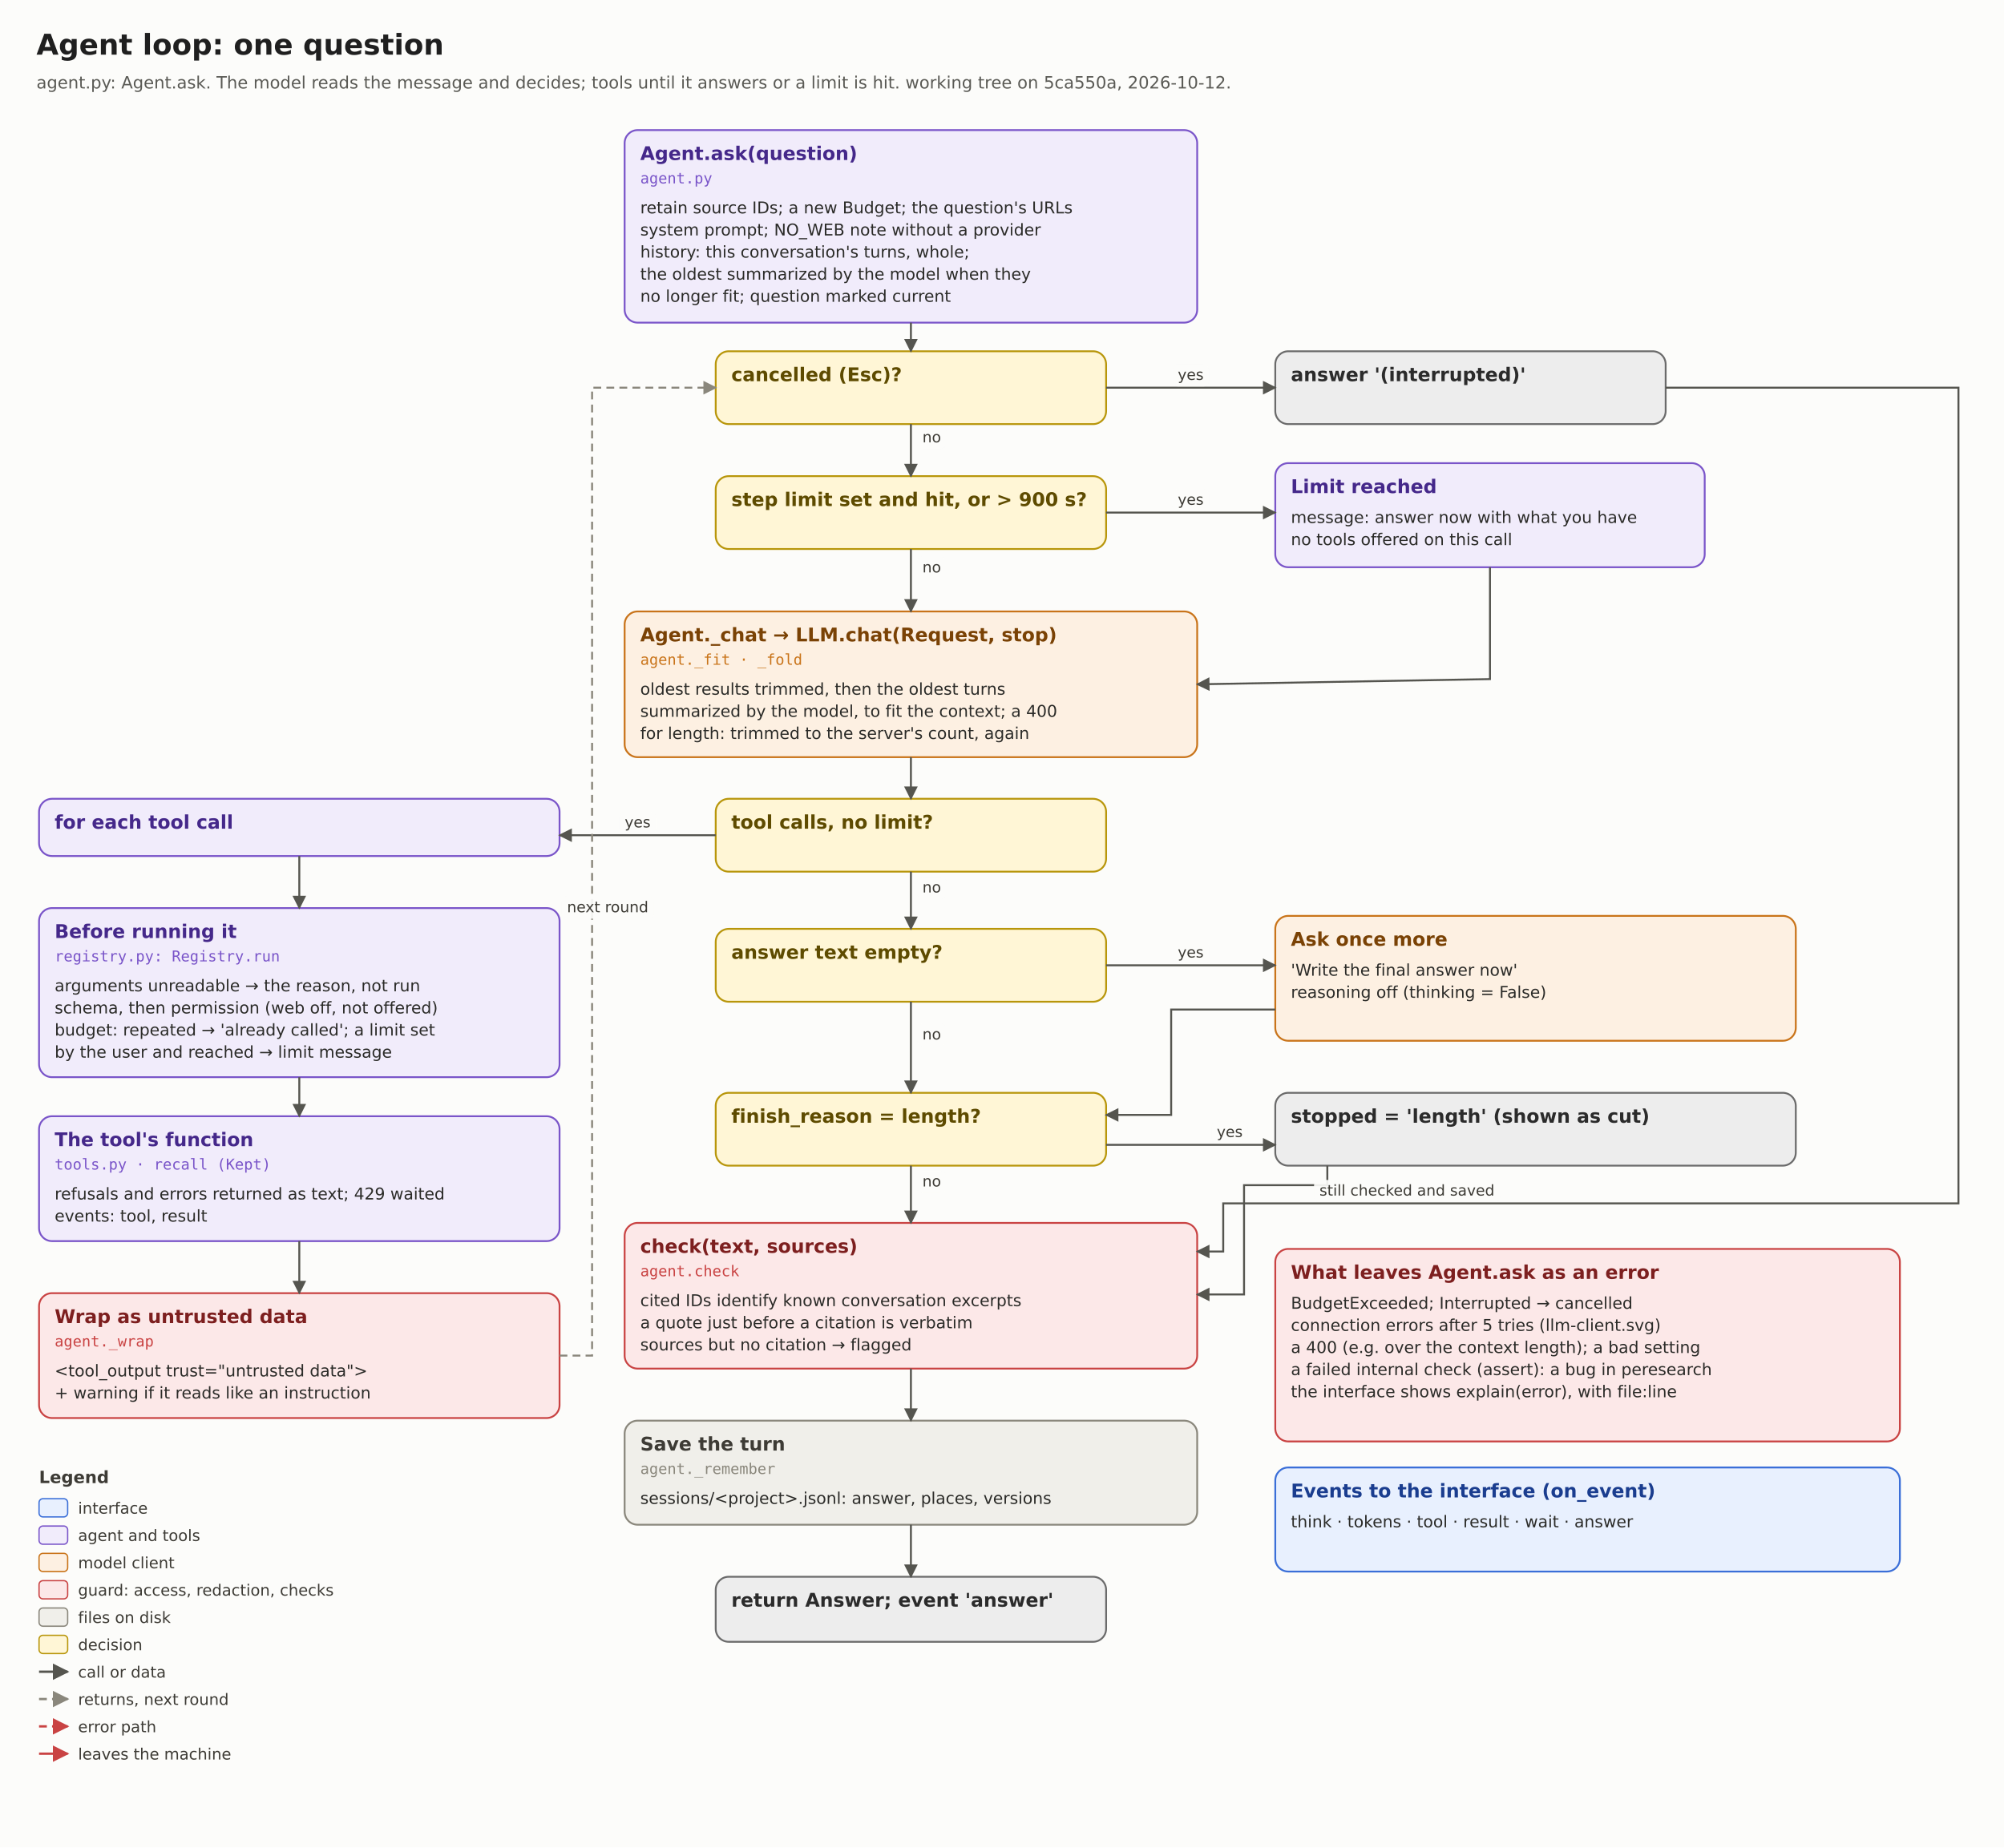
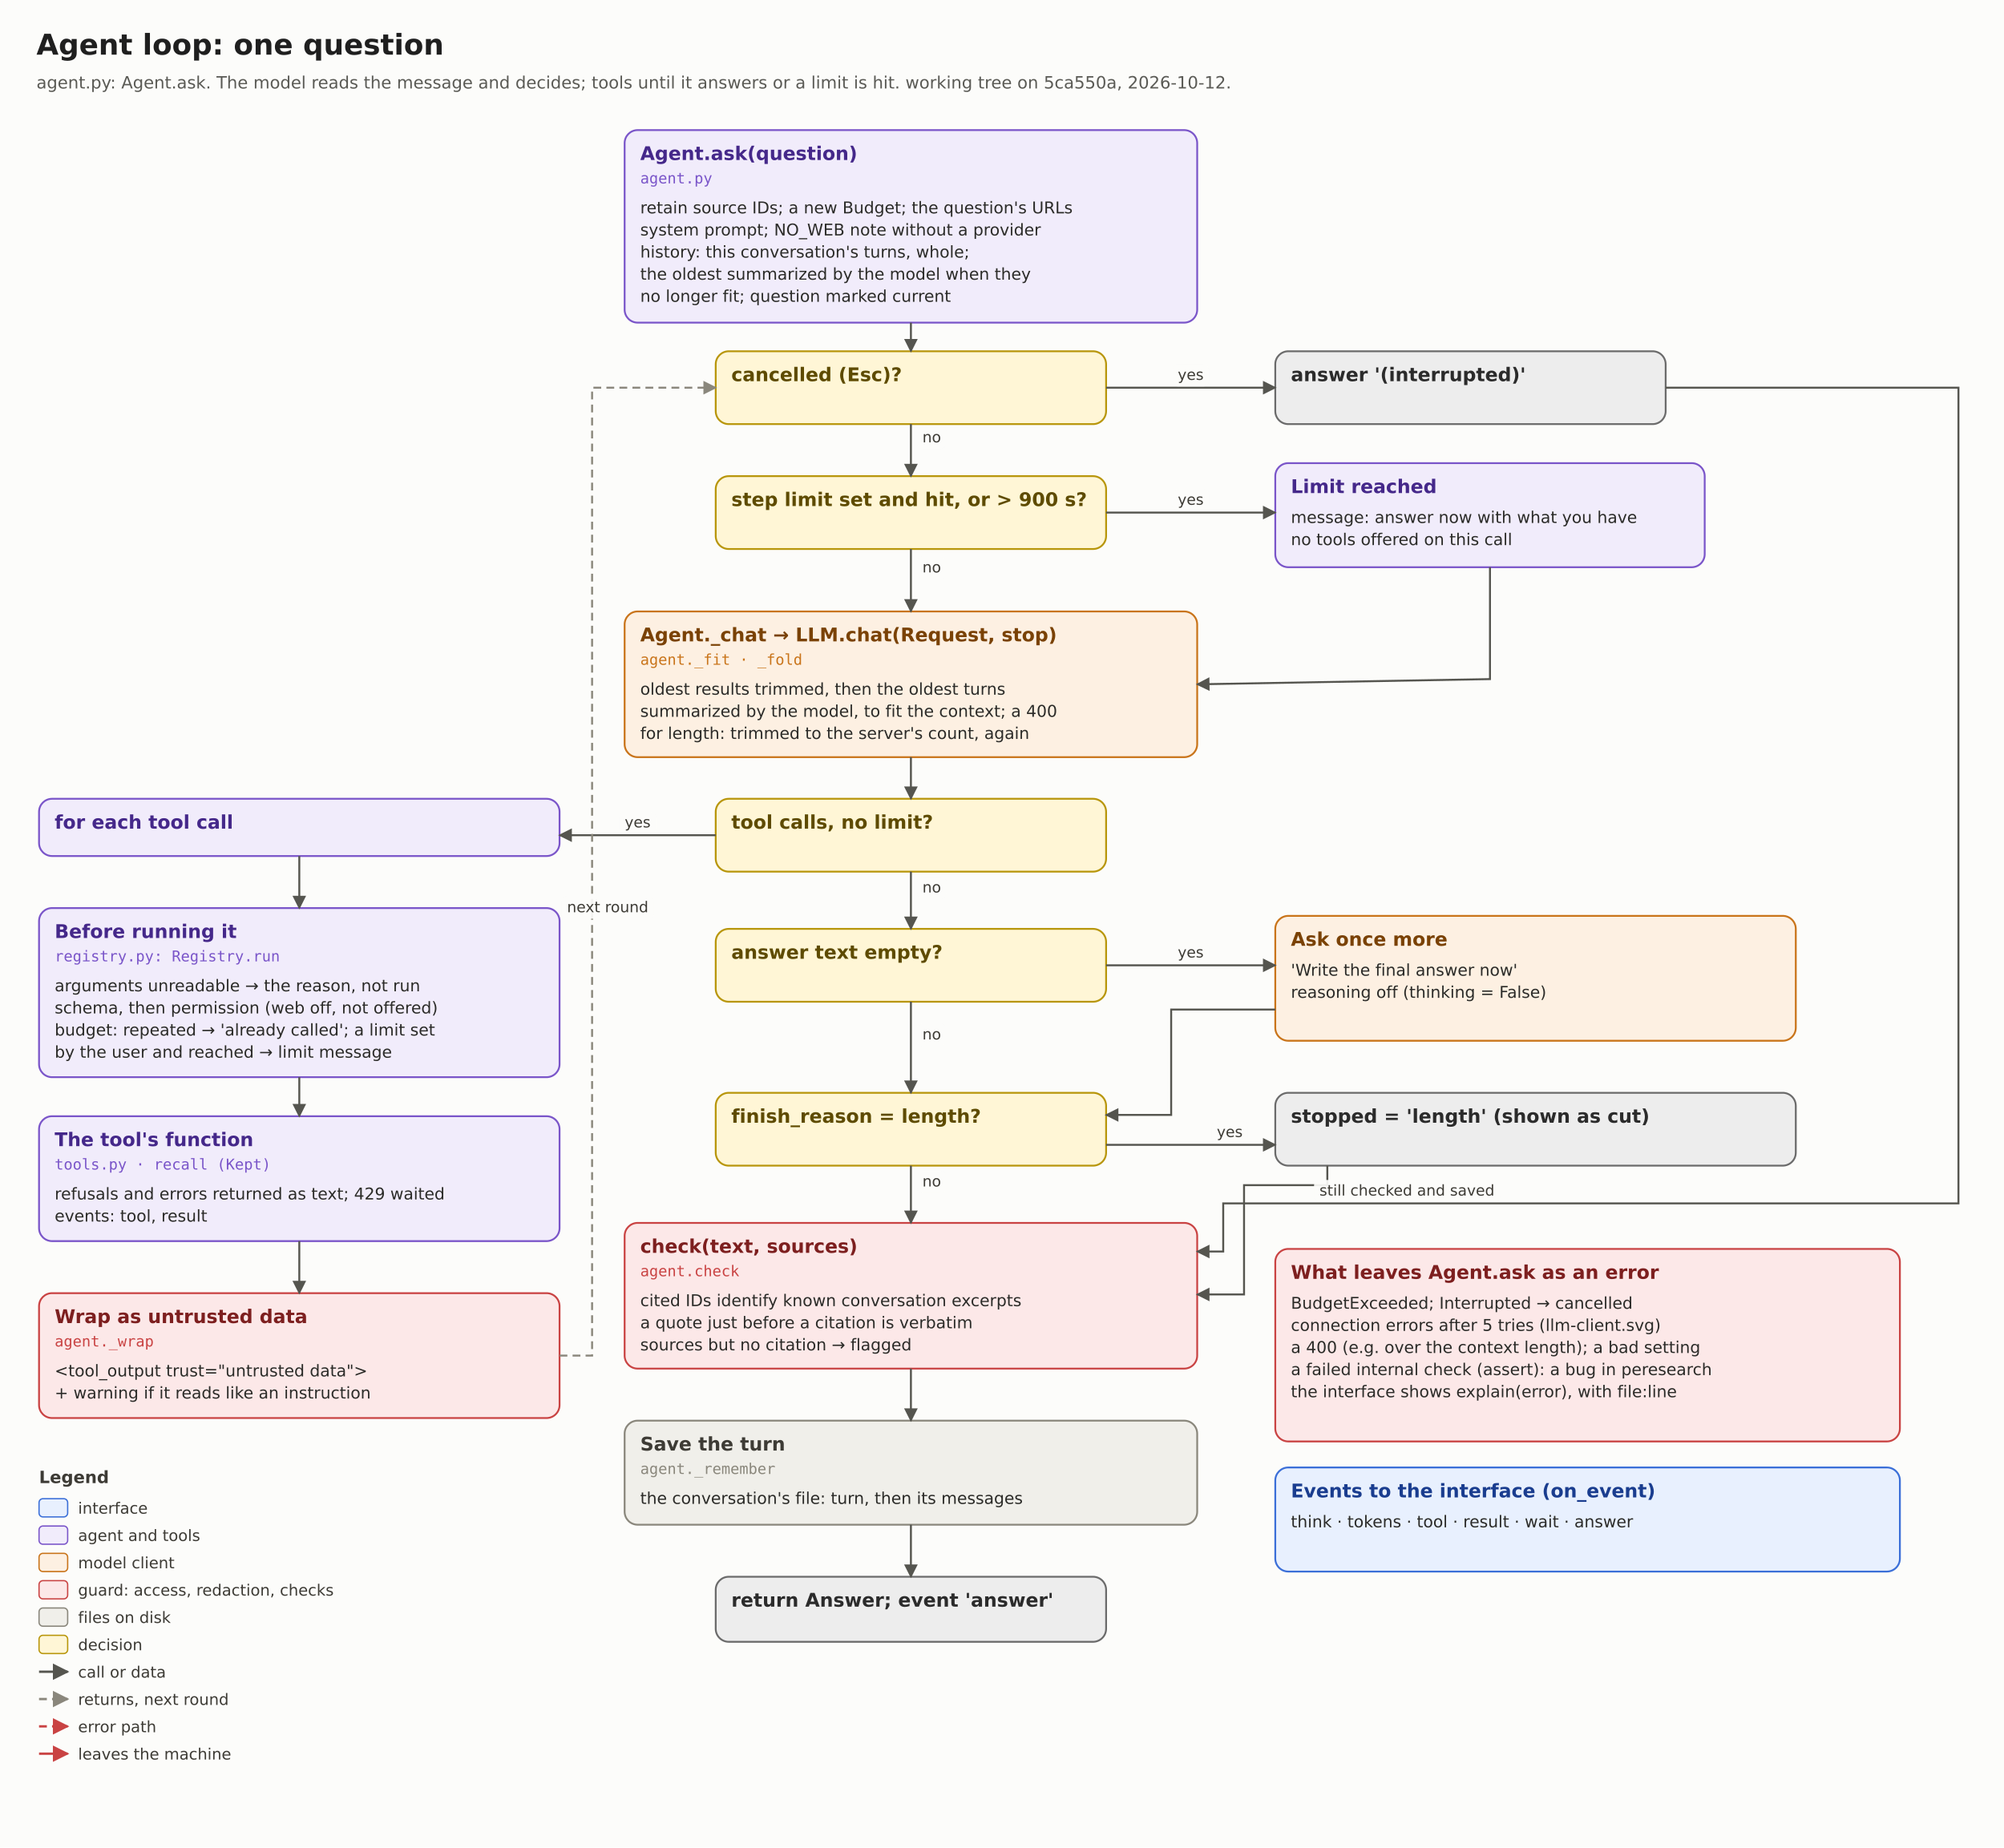
<svg xmlns="http://www.w3.org/2000/svg" width="1540" height="1420" viewBox="0 0 1540 1420">
  <defs>
    <marker id="arrow-flow" viewBox="0 0 10 10" refX="9" refY="5" markerWidth="7" markerHeight="7" orient="auto-start-reverse">
      <path d="M 0 0 L 10 5 L 0 10 z" fill="#55554F" />
    </marker>
    <marker id="arrow-back" viewBox="0 0 10 10" refX="9" refY="5" markerWidth="7" markerHeight="7" orient="auto-start-reverse">
      <path d="M 0 0 L 10 5 L 0 10 z" fill="#8A877C" />
    </marker>
    <marker id="arrow-error" viewBox="0 0 10 10" refX="9" refY="5" markerWidth="7" markerHeight="7" orient="auto-start-reverse">
      <path d="M 0 0 L 10 5 L 0 10 z" fill="#C94343" />
    </marker>
    <marker id="arrow-exit" viewBox="0 0 10 10" refX="9" refY="5" markerWidth="7" markerHeight="7" orient="auto-start-reverse">
      <path d="M 0 0 L 10 5 L 0 10 z" fill="#C94343" />
    </marker>
  </defs>
  <rect width="1540" height="1420" fill="#FCFCFA" />
  <text x="28.0" y="42.0" font-family="'DejaVu Sans', 'Segoe UI', Helvetica, Arial, sans-serif" font-size="22" font-weight="700" fill="#1F1F1F" text-anchor="start">Agent loop: one question</text>
  <text x="28.0" y="68.0" font-family="'DejaVu Sans', 'Segoe UI', Helvetica, Arial, sans-serif" font-size="13" fill="#5A5A55" text-anchor="start">agent.py: Agent.ask. The model reads the message and decides; tools until it answers or a limit is hit. working tree on 5ca550a, 2026-10-12.</text>
  <rect x="480" y="100" width="440" height="148" rx="10" fill="#F1ECFB" stroke="#7A55C9" stroke-width="1.4" />
  <text x="492.0" y="123.0" font-family="'DejaVu Sans', 'Segoe UI', Helvetica, Arial, sans-serif" font-size="14.5" font-weight="700" fill="#45288A" text-anchor="start">Agent.ask(question)</text>
  <text x="492.0" y="141.0" font-family="'DejaVu Sans Mono', Consolas, Menlo, monospace" font-size="11.5" fill="#7A55C9" text-anchor="start">agent.py</text>
  <text x="492.0" y="164.0" font-family="'DejaVu Sans', 'Segoe UI', Helvetica, Arial, sans-serif" font-size="12.5" fill="#2B2B28" text-anchor="start">retain source IDs; a new Budget; the question's URLs</text>
  <text x="492.0" y="181.0" font-family="'DejaVu Sans', 'Segoe UI', Helvetica, Arial, sans-serif" font-size="12.5" fill="#2B2B28" text-anchor="start">system prompt; NO_WEB note without a provider</text>
  <text x="492.0" y="198.0" font-family="'DejaVu Sans', 'Segoe UI', Helvetica, Arial, sans-serif" font-size="12.5" fill="#2B2B28" text-anchor="start">history: this conversation's turns, whole;</text>
  <text x="492.0" y="215.0" font-family="'DejaVu Sans', 'Segoe UI', Helvetica, Arial, sans-serif" font-size="12.5" fill="#2B2B28" text-anchor="start">the oldest summarized by the model when they</text>
  <text x="492.0" y="232.0" font-family="'DejaVu Sans', 'Segoe UI', Helvetica, Arial, sans-serif" font-size="12.5" fill="#2B2B28" text-anchor="start">no longer fit; question marked current</text>
  <rect x="550" y="270" width="300" height="56" rx="10" fill="#FFF6D6" stroke="#B8960B" stroke-width="1.4" />
  <text x="562.0" y="293.0" font-family="'DejaVu Sans', 'Segoe UI', Helvetica, Arial, sans-serif" font-size="14.5" font-weight="700" fill="#5E4B00" text-anchor="start">cancelled (Esc)?</text>
  <rect x="980" y="270" width="300" height="56" rx="10" fill="#EDEDED" stroke="#6B6B6B" stroke-width="1.4" />
  <text x="992.0" y="293.0" font-family="'DejaVu Sans', 'Segoe UI', Helvetica, Arial, sans-serif" font-size="14.5" font-weight="700" fill="#2B2B2B" text-anchor="start">answer '(interrupted)'</text>
  <rect x="550" y="366" width="300" height="56" rx="10" fill="#FFF6D6" stroke="#B8960B" stroke-width="1.4" />
  <text x="562.0" y="389.0" font-family="'DejaVu Sans', 'Segoe UI', Helvetica, Arial, sans-serif" font-size="14.5" font-weight="700" fill="#5E4B00" text-anchor="start">step limit set and hit, or &gt; 900 s?</text>
  <rect x="980" y="356" width="330" height="80" rx="10" fill="#F1ECFB" stroke="#7A55C9" stroke-width="1.4" />
  <text x="992.0" y="379.0" font-family="'DejaVu Sans', 'Segoe UI', Helvetica, Arial, sans-serif" font-size="14.5" font-weight="700" fill="#45288A" text-anchor="start">Limit reached</text>
  <text x="992.0" y="402.0" font-family="'DejaVu Sans', 'Segoe UI', Helvetica, Arial, sans-serif" font-size="12.5" fill="#2B2B28" text-anchor="start">message: answer now with what you have</text>
  <text x="992.0" y="419.0" font-family="'DejaVu Sans', 'Segoe UI', Helvetica, Arial, sans-serif" font-size="12.5" fill="#2B2B28" text-anchor="start">no tools offered on this call</text>
  <rect x="480" y="470" width="440" height="112" rx="10" fill="#FDF0E2" stroke="#C9741A" stroke-width="1.4" />
  <text x="492.0" y="493.0" font-family="'DejaVu Sans', 'Segoe UI', Helvetica, Arial, sans-serif" font-size="14.5" font-weight="700" fill="#7A4205" text-anchor="start">Agent._chat → LLM.chat(Request, stop)</text>
  <text x="492.0" y="511.0" font-family="'DejaVu Sans Mono', Consolas, Menlo, monospace" font-size="11.5" fill="#C9741A" text-anchor="start">agent._fit · _fold</text>
  <text x="492.0" y="534.0" font-family="'DejaVu Sans', 'Segoe UI', Helvetica, Arial, sans-serif" font-size="12.5" fill="#2B2B28" text-anchor="start">oldest results trimmed, then the oldest turns</text>
  <text x="492.0" y="551.0" font-family="'DejaVu Sans', 'Segoe UI', Helvetica, Arial, sans-serif" font-size="12.5" fill="#2B2B28" text-anchor="start">summarized by the model, to fit the context; a 400</text>
  <text x="492.0" y="568.0" font-family="'DejaVu Sans', 'Segoe UI', Helvetica, Arial, sans-serif" font-size="12.5" fill="#2B2B28" text-anchor="start">for length: trimmed to the server's count, again</text>
  <rect x="550" y="614" width="300" height="56" rx="10" fill="#FFF6D6" stroke="#B8960B" stroke-width="1.4" />
  <text x="562.0" y="637.0" font-family="'DejaVu Sans', 'Segoe UI', Helvetica, Arial, sans-serif" font-size="14.5" font-weight="700" fill="#5E4B00" text-anchor="start">tool calls, no limit?</text>
  <rect x="30" y="614" width="400" height="44" rx="10" fill="#F1ECFB" stroke="#7A55C9" stroke-width="1.4" />
  <text x="42.0" y="637.0" font-family="'DejaVu Sans', 'Segoe UI', Helvetica, Arial, sans-serif" font-size="14.5" font-weight="700" fill="#45288A" text-anchor="start">for each tool call</text>
  <rect x="30" y="698" width="400" height="130" rx="10" fill="#F1ECFB" stroke="#7A55C9" stroke-width="1.4" />
  <text x="42.0" y="721.0" font-family="'DejaVu Sans', 'Segoe UI', Helvetica, Arial, sans-serif" font-size="14.5" font-weight="700" fill="#45288A" text-anchor="start">Before running it</text>
  <text x="42.0" y="739.0" font-family="'DejaVu Sans Mono', Consolas, Menlo, monospace" font-size="11.5" fill="#7A55C9" text-anchor="start">registry.py: Registry.run</text>
  <text x="42.0" y="762.0" font-family="'DejaVu Sans', 'Segoe UI', Helvetica, Arial, sans-serif" font-size="12.5" fill="#2B2B28" text-anchor="start">arguments unreadable → the reason, not run</text>
  <text x="42.0" y="779.0" font-family="'DejaVu Sans', 'Segoe UI', Helvetica, Arial, sans-serif" font-size="12.5" fill="#2B2B28" text-anchor="start">schema, then permission (web off, not offered)</text>
  <text x="42.0" y="796.0" font-family="'DejaVu Sans', 'Segoe UI', Helvetica, Arial, sans-serif" font-size="12.5" fill="#2B2B28" text-anchor="start">budget: repeated → 'already called'; a limit set</text>
  <text x="42.0" y="813.0" font-family="'DejaVu Sans', 'Segoe UI', Helvetica, Arial, sans-serif" font-size="12.5" fill="#2B2B28" text-anchor="start">by the user and reached → limit message</text>
  <rect x="30" y="858" width="400" height="96" rx="10" fill="#F1ECFB" stroke="#7A55C9" stroke-width="1.4" />
  <text x="42.0" y="881.0" font-family="'DejaVu Sans', 'Segoe UI', Helvetica, Arial, sans-serif" font-size="14.5" font-weight="700" fill="#45288A" text-anchor="start">The tool's function</text>
  <text x="42.0" y="899.0" font-family="'DejaVu Sans Mono', Consolas, Menlo, monospace" font-size="11.5" fill="#7A55C9" text-anchor="start">tools.py · recall (Kept)</text>
  <text x="42.0" y="922.0" font-family="'DejaVu Sans', 'Segoe UI', Helvetica, Arial, sans-serif" font-size="12.5" fill="#2B2B28" text-anchor="start">refusals and errors returned as text; 429 waited</text>
  <text x="42.0" y="939.0" font-family="'DejaVu Sans', 'Segoe UI', Helvetica, Arial, sans-serif" font-size="12.5" fill="#2B2B28" text-anchor="start">events: tool, result</text>
  <rect x="30" y="994" width="400" height="96" rx="10" fill="#FCE8E8" stroke="#C94343" stroke-width="1.4" />
  <text x="42.0" y="1017.0" font-family="'DejaVu Sans', 'Segoe UI', Helvetica, Arial, sans-serif" font-size="14.5" font-weight="700" fill="#7D1F1F" text-anchor="start">Wrap as untrusted data</text>
  <text x="42.0" y="1035.0" font-family="'DejaVu Sans Mono', Consolas, Menlo, monospace" font-size="11.5" fill="#C94343" text-anchor="start">agent._wrap</text>
  <text x="42.0" y="1058.0" font-family="'DejaVu Sans', 'Segoe UI', Helvetica, Arial, sans-serif" font-size="12.5" fill="#2B2B28" text-anchor="start">&lt;tool_output trust="untrusted data"&gt;</text>
  <text x="42.0" y="1075.0" font-family="'DejaVu Sans', 'Segoe UI', Helvetica, Arial, sans-serif" font-size="12.5" fill="#2B2B28" text-anchor="start">+ warning if it reads like an instruction</text>
  <rect x="550" y="714" width="300" height="56" rx="10" fill="#FFF6D6" stroke="#B8960B" stroke-width="1.4" />
  <text x="562.0" y="737.0" font-family="'DejaVu Sans', 'Segoe UI', Helvetica, Arial, sans-serif" font-size="14.5" font-weight="700" fill="#5E4B00" text-anchor="start">answer text empty?</text>
  <rect x="980" y="704" width="400" height="96" rx="10" fill="#FDF0E2" stroke="#C9741A" stroke-width="1.4" />
  <text x="992.0" y="727.0" font-family="'DejaVu Sans', 'Segoe UI', Helvetica, Arial, sans-serif" font-size="14.5" font-weight="700" fill="#7A4205" text-anchor="start">Ask once more</text>
  <text x="992.0" y="750.0" font-family="'DejaVu Sans', 'Segoe UI', Helvetica, Arial, sans-serif" font-size="12.5" fill="#2B2B28" text-anchor="start">'Write the final answer now'</text>
  <text x="992.0" y="767.0" font-family="'DejaVu Sans', 'Segoe UI', Helvetica, Arial, sans-serif" font-size="12.5" fill="#2B2B28" text-anchor="start">reasoning off (thinking = False)</text>
  <rect x="550" y="840" width="300" height="56" rx="10" fill="#FFF6D6" stroke="#B8960B" stroke-width="1.4" />
  <text x="562.0" y="863.0" font-family="'DejaVu Sans', 'Segoe UI', Helvetica, Arial, sans-serif" font-size="14.5" font-weight="700" fill="#5E4B00" text-anchor="start">finish_reason = length?</text>
  <rect x="980" y="840" width="400" height="56" rx="10" fill="#EDEDED" stroke="#6B6B6B" stroke-width="1.4" />
  <text x="992.0" y="863.0" font-family="'DejaVu Sans', 'Segoe UI', Helvetica, Arial, sans-serif" font-size="14.5" font-weight="700" fill="#2B2B2B" text-anchor="start">stopped = 'length' (shown as cut)</text>
  <rect x="480" y="940" width="440" height="112" rx="10" fill="#FCE8E8" stroke="#C94343" stroke-width="1.4" />
  <text x="492.0" y="963.0" font-family="'DejaVu Sans', 'Segoe UI', Helvetica, Arial, sans-serif" font-size="14.5" font-weight="700" fill="#7D1F1F" text-anchor="start">check(text, sources)</text>
  <text x="492.0" y="981.0" font-family="'DejaVu Sans Mono', Consolas, Menlo, monospace" font-size="11.5" fill="#C94343" text-anchor="start">agent.check</text>
  <text x="492.0" y="1004.0" font-family="'DejaVu Sans', 'Segoe UI', Helvetica, Arial, sans-serif" font-size="12.5" fill="#2B2B28" text-anchor="start">cited IDs identify known conversation excerpts</text>
  <text x="492.0" y="1021.0" font-family="'DejaVu Sans', 'Segoe UI', Helvetica, Arial, sans-serif" font-size="12.5" fill="#2B2B28" text-anchor="start">a quote just before a citation is verbatim</text>
  <text x="492.0" y="1038.0" font-family="'DejaVu Sans', 'Segoe UI', Helvetica, Arial, sans-serif" font-size="12.5" fill="#2B2B28" text-anchor="start">sources but no citation → flagged</text>
  <rect x="480" y="1092" width="440" height="80" rx="10" fill="#F0EFEA" stroke="#8A877C" stroke-width="1.4" />
  <text x="492.0" y="1115.0" font-family="'DejaVu Sans', 'Segoe UI', Helvetica, Arial, sans-serif" font-size="14.5" font-weight="700" fill="#3D3B35" text-anchor="start">Save the turn</text>
  <text x="492.0" y="1133.0" font-family="'DejaVu Sans Mono', Consolas, Menlo, monospace" font-size="11.5" fill="#8A877C" text-anchor="start">agent._remember</text>
-   <text x="492.0" y="1156.0" font-family="'DejaVu Sans', 'Segoe UI', Helvetica, Arial, sans-serif" font-size="12.5" fill="#2B2B28" text-anchor="start">sessions/&lt;project&gt;.jsonl: answer, places, versions</text>
+   <text x="492.0" y="1156.0" font-family="'DejaVu Sans', 'Segoe UI', Helvetica, Arial, sans-serif" font-size="12.5" fill="#2B2B28" text-anchor="start">the conversation's file: turn, then its messages</text>
  <rect x="550" y="1212" width="300" height="50" rx="10" fill="#EDEDED" stroke="#6B6B6B" stroke-width="1.4" />
  <text x="562.0" y="1235.0" font-family="'DejaVu Sans', 'Segoe UI', Helvetica, Arial, sans-serif" font-size="14.5" font-weight="700" fill="#2B2B2B" text-anchor="start">return Answer; event 'answer'</text>
  <path d="M 700.0 248.0 L 700.0 270.0" fill="none" stroke="#55554F" stroke-width="1.5" marker-end="url(#arrow-flow)" />
  <path d="M 850.0 298.0 L 980.0 298.0" fill="none" stroke="#55554F" stroke-width="1.5" marker-end="url(#arrow-flow)" />
  <path d="M 1280.0 298.0 L 1505.0 298.0 L 1505.0 925.0 L 940.0 925.0 L 940.0 962.0 L 920.0 962.0" fill="none" stroke="#55554F" stroke-width="1.5" marker-end="url(#arrow-flow)" />
  <path d="M 700.0 326.0 L 700.0 366.0" fill="none" stroke="#55554F" stroke-width="1.5" marker-end="url(#arrow-flow)" />
  <path d="M 850.0 394.0 L 980.0 394.0" fill="none" stroke="#55554F" stroke-width="1.5" marker-end="url(#arrow-flow)" />
  <path d="M 1145.0 436.0 L 1145.0 522.0 L 920.0 526.0" fill="none" stroke="#55554F" stroke-width="1.5" marker-end="url(#arrow-flow)" />
  <path d="M 700.0 422.0 L 700.0 470.0" fill="none" stroke="#55554F" stroke-width="1.5" marker-end="url(#arrow-flow)" />
  <path d="M 700.0 582.0 L 700.0 614.0" fill="none" stroke="#55554F" stroke-width="1.5" marker-end="url(#arrow-flow)" />
  <path d="M 550.0 642.0 L 430.0 642.0" fill="none" stroke="#55554F" stroke-width="1.5" marker-end="url(#arrow-flow)" />
  <path d="M 230.0 658.0 L 230.0 698.0" fill="none" stroke="#55554F" stroke-width="1.5" marker-end="url(#arrow-flow)" />
  <path d="M 230.0 828.0 L 230.0 858.0" fill="none" stroke="#55554F" stroke-width="1.5" marker-end="url(#arrow-flow)" />
  <path d="M 230.0 954.0 L 230.0 994.0" fill="none" stroke="#55554F" stroke-width="1.5" marker-end="url(#arrow-flow)" />
  <path d="M 430.0 1042.0 L 455.0 1042.0 L 455.0 298.0 L 550.0 298.0" fill="none" stroke="#8A877C" stroke-width="1.5" stroke-dasharray="6 4" marker-end="url(#arrow-back)" />
  <path d="M 700.0 670.0 L 700.0 714.0" fill="none" stroke="#55554F" stroke-width="1.5" marker-end="url(#arrow-flow)" />
  <path d="M 850.0 742.0 L 980.0 742.0" fill="none" stroke="#55554F" stroke-width="1.5" marker-end="url(#arrow-flow)" />
  <path d="M 980.0 776.0 L 900.0 776.0 L 900.0 857.0 L 850.0 857.0" fill="none" stroke="#55554F" stroke-width="1.5" marker-end="url(#arrow-flow)" />
  <path d="M 700.0 770.0 L 700.0 840.0" fill="none" stroke="#55554F" stroke-width="1.5" marker-end="url(#arrow-flow)" />
  <path d="M 850.0 880.0 L 980.0 880.0" fill="none" stroke="#55554F" stroke-width="1.5" marker-end="url(#arrow-flow)" />
  <path d="M 1020.0 896.0 L 1020.0 911.0 L 956.0 911.0 L 956.0 995.0 L 920.0 995.0" fill="none" stroke="#55554F" stroke-width="1.5" marker-end="url(#arrow-flow)" />
  <path d="M 700.0 896.0 L 700.0 940.0" fill="none" stroke="#55554F" stroke-width="1.5" marker-end="url(#arrow-flow)" />
  <path d="M 700.0 1052.0 L 700.0 1092.0" fill="none" stroke="#55554F" stroke-width="1.5" marker-end="url(#arrow-flow)" />
  <path d="M 700.0 1172.0 L 700.0 1212.0" fill="none" stroke="#55554F" stroke-width="1.5" marker-end="url(#arrow-flow)" />
  <rect x="980" y="960" width="480" height="148" rx="10" fill="#FCE8E8" stroke="#C94343" stroke-width="1.4" />
  <text x="992.0" y="983.0" font-family="'DejaVu Sans', 'Segoe UI', Helvetica, Arial, sans-serif" font-size="14.5" font-weight="700" fill="#7D1F1F" text-anchor="start">What leaves Agent.ask as an error</text>
  <text x="992.0" y="1006.0" font-family="'DejaVu Sans', 'Segoe UI', Helvetica, Arial, sans-serif" font-size="12.5" fill="#2B2B28" text-anchor="start">BudgetExceeded; Interrupted → cancelled</text>
  <text x="992.0" y="1023.0" font-family="'DejaVu Sans', 'Segoe UI', Helvetica, Arial, sans-serif" font-size="12.5" fill="#2B2B28" text-anchor="start">connection errors after 5 tries (llm-client.svg)</text>
  <text x="992.0" y="1040.0" font-family="'DejaVu Sans', 'Segoe UI', Helvetica, Arial, sans-serif" font-size="12.5" fill="#2B2B28" text-anchor="start">a 400 (e.g. over the context length); a bad setting</text>
  <text x="992.0" y="1057.0" font-family="'DejaVu Sans', 'Segoe UI', Helvetica, Arial, sans-serif" font-size="12.5" fill="#2B2B28" text-anchor="start">a failed internal check (assert): a bug in peresearch</text>
  <text x="992.0" y="1074.0" font-family="'DejaVu Sans', 'Segoe UI', Helvetica, Arial, sans-serif" font-size="12.5" fill="#2B2B28" text-anchor="start">the interface shows explain(error), with file:line</text>
  <rect x="980" y="1128" width="480" height="80" rx="10" fill="#E8F0FE" stroke="#3B6FD8" stroke-width="1.4" />
  <text x="992.0" y="1151.0" font-family="'DejaVu Sans', 'Segoe UI', Helvetica, Arial, sans-serif" font-size="14.5" font-weight="700" fill="#1A3D8F" text-anchor="start">Events to the interface (on_event)</text>
  <text x="992.0" y="1174.0" font-family="'DejaVu Sans', 'Segoe UI', Helvetica, Arial, sans-serif" font-size="12.5" fill="#2B2B28" text-anchor="start">think · tokens · tool · result · wait · answer</text>
  <text x="30.0" y="1140.0" font-family="'DejaVu Sans', 'Segoe UI', Helvetica, Arial, sans-serif" font-size="13" font-weight="700" fill="#3D3B35" text-anchor="start">Legend</text>
  <rect x="30" y="1152" width="22" height="14" rx="3" fill="#E8F0FE" stroke="#3B6FD8" />
  <text x="60.0" y="1163.5" font-family="'DejaVu Sans', 'Segoe UI', Helvetica, Arial, sans-serif" font-size="12" fill="#3D3B35" text-anchor="start">interface</text>
  <rect x="30" y="1173" width="22" height="14" rx="3" fill="#F1ECFB" stroke="#7A55C9" />
  <text x="60.0" y="1184.5" font-family="'DejaVu Sans', 'Segoe UI', Helvetica, Arial, sans-serif" font-size="12" fill="#3D3B35" text-anchor="start">agent and tools</text>
  <rect x="30" y="1194" width="22" height="14" rx="3" fill="#FDF0E2" stroke="#C9741A" />
  <text x="60.0" y="1205.5" font-family="'DejaVu Sans', 'Segoe UI', Helvetica, Arial, sans-serif" font-size="12" fill="#3D3B35" text-anchor="start">model client</text>
  <rect x="30" y="1215" width="22" height="14" rx="3" fill="#FCE8E8" stroke="#C94343" />
  <text x="60.0" y="1226.5" font-family="'DejaVu Sans', 'Segoe UI', Helvetica, Arial, sans-serif" font-size="12" fill="#3D3B35" text-anchor="start">guard: access, redaction, checks</text>
  <rect x="30" y="1236" width="22" height="14" rx="3" fill="#F0EFEA" stroke="#8A877C" />
  <text x="60.0" y="1247.5" font-family="'DejaVu Sans', 'Segoe UI', Helvetica, Arial, sans-serif" font-size="12" fill="#3D3B35" text-anchor="start">files on disk</text>
  <rect x="30" y="1257" width="22" height="14" rx="3" fill="#FFF6D6" stroke="#B8960B" />
  <text x="60.0" y="1268.5" font-family="'DejaVu Sans', 'Segoe UI', Helvetica, Arial, sans-serif" font-size="12" fill="#3D3B35" text-anchor="start">decision</text>
  <path d="M 30 1285 L 52 1285" stroke="#55554F" stroke-width="1.8" marker-end="url(#arrow-flow)" />
  <text x="60.0" y="1289.5" font-family="'DejaVu Sans', 'Segoe UI', Helvetica, Arial, sans-serif" font-size="12" fill="#3D3B35" text-anchor="start">call or data</text>
  <path d="M 30 1306 L 52 1306" stroke="#8A877C" stroke-width="1.8" stroke-dasharray="6 4" marker-end="url(#arrow-back)" />
  <text x="60.0" y="1310.5" font-family="'DejaVu Sans', 'Segoe UI', Helvetica, Arial, sans-serif" font-size="12" fill="#3D3B35" text-anchor="start">returns, next round</text>
  <path d="M 30 1327 L 52 1327" stroke="#C94343" stroke-width="1.8" stroke-dasharray="6 4" marker-end="url(#arrow-error)" />
  <text x="60.0" y="1331.5" font-family="'DejaVu Sans', 'Segoe UI', Helvetica, Arial, sans-serif" font-size="12" fill="#3D3B35" text-anchor="start">error path</text>
  <path d="M 30 1348 L 52 1348" stroke="#C94343" stroke-width="1.8" marker-end="url(#arrow-exit)" />
  <text x="60.0" y="1352.5" font-family="'DejaVu Sans', 'Segoe UI', Helvetica, Arial, sans-serif" font-size="12" fill="#3D3B35" text-anchor="start">leaves the machine</text>
  <rect x="901.1" y="280.0" width="27.9" height="17" rx="4" fill="#FCFCFA" fill-opacity="0.92" />
  <text x="915.0" y="292.0" font-family="'DejaVu Sans', 'Segoe UI', Helvetica, Arial, sans-serif" font-size="11.5" fill="#3D3B35" text-anchor="middle">yes</text>
  <rect x="1009.8" y="907.0" width="143.0" height="17" rx="4" fill="#FCFCFA" fill-opacity="0.92" />
  <text x="1081.2" y="919.0" font-family="'DejaVu Sans', 'Segoe UI', Helvetica, Arial, sans-serif" font-size="11.5" fill="#3D3B35" text-anchor="middle">still checked and saved</text>
  <rect x="704.8" y="328.0" width="22.3" height="17" rx="4" fill="#FCFCFA" fill-opacity="0.92" />
  <text x="716.0" y="340.0" font-family="'DejaVu Sans', 'Segoe UI', Helvetica, Arial, sans-serif" font-size="11.5" fill="#3D3B35" text-anchor="middle">no</text>
  <rect x="901.1" y="376.0" width="27.9" height="17" rx="4" fill="#FCFCFA" fill-opacity="0.92" />
  <text x="915.0" y="388.0" font-family="'DejaVu Sans', 'Segoe UI', Helvetica, Arial, sans-serif" font-size="11.5" fill="#3D3B35" text-anchor="middle">yes</text>
  <rect x="704.8" y="428.0" width="22.3" height="17" rx="4" fill="#FCFCFA" fill-opacity="0.92" />
  <text x="716.0" y="440.0" font-family="'DejaVu Sans', 'Segoe UI', Helvetica, Arial, sans-serif" font-size="11.5" fill="#3D3B35" text-anchor="middle">no</text>
  <rect x="476.1" y="624.0" width="27.9" height="17" rx="4" fill="#FCFCFA" fill-opacity="0.92" />
  <text x="490.0" y="636.0" font-family="'DejaVu Sans', 'Segoe UI', Helvetica, Arial, sans-serif" font-size="11.5" fill="#3D3B35" text-anchor="middle">yes</text>
  <rect x="431.5" y="689.2" width="71.0" height="17" rx="4" fill="#FCFCFA" fill-opacity="0.92" />
  <text x="467.0" y="701.2" font-family="'DejaVu Sans', 'Segoe UI', Helvetica, Arial, sans-serif" font-size="11.5" fill="#3D3B35" text-anchor="middle">next round</text>
  <rect x="704.8" y="674.0" width="22.3" height="17" rx="4" fill="#FCFCFA" fill-opacity="0.92" />
  <text x="716.0" y="686.0" font-family="'DejaVu Sans', 'Segoe UI', Helvetica, Arial, sans-serif" font-size="11.5" fill="#3D3B35" text-anchor="middle">no</text>
  <rect x="901.1" y="724.0" width="27.9" height="17" rx="4" fill="#FCFCFA" fill-opacity="0.92" />
  <text x="915.0" y="736.0" font-family="'DejaVu Sans', 'Segoe UI', Helvetica, Arial, sans-serif" font-size="11.5" fill="#3D3B35" text-anchor="middle">yes</text>
  <rect x="704.8" y="787.0" width="22.3" height="17" rx="4" fill="#FCFCFA" fill-opacity="0.92" />
  <text x="716.0" y="799.0" font-family="'DejaVu Sans', 'Segoe UI', Helvetica, Arial, sans-serif" font-size="11.5" fill="#3D3B35" text-anchor="middle">no</text>
  <rect x="931.1" y="862.0" width="27.9" height="17" rx="4" fill="#FCFCFA" fill-opacity="0.92" />
  <text x="945.0" y="874.0" font-family="'DejaVu Sans', 'Segoe UI', Helvetica, Arial, sans-serif" font-size="11.5" fill="#3D3B35" text-anchor="middle">yes</text>
  <rect x="704.8" y="900.0" width="22.3" height="17" rx="4" fill="#FCFCFA" fill-opacity="0.92" />
  <text x="716.0" y="912.0" font-family="'DejaVu Sans', 'Segoe UI', Helvetica, Arial, sans-serif" font-size="11.5" fill="#3D3B35" text-anchor="middle">no</text>
</svg>
